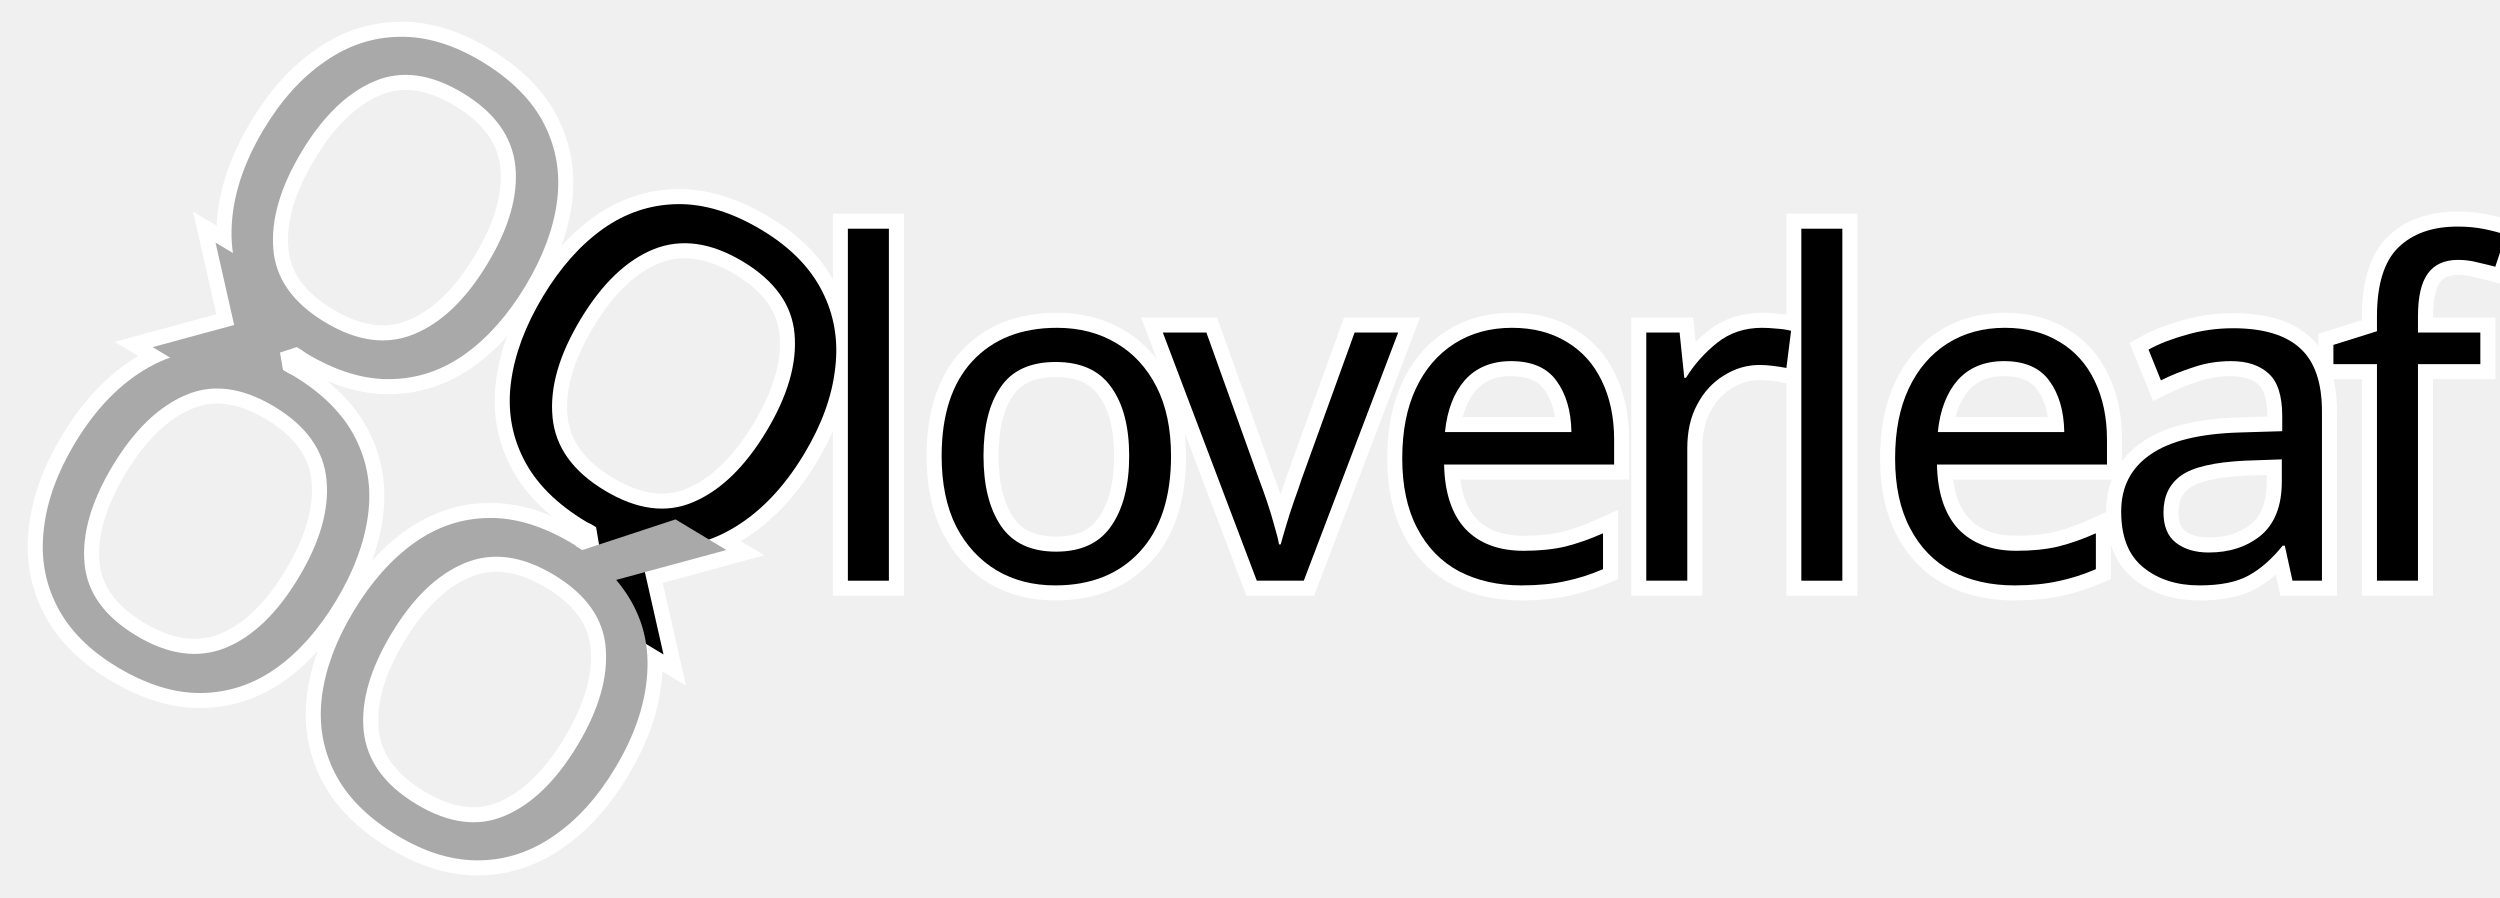
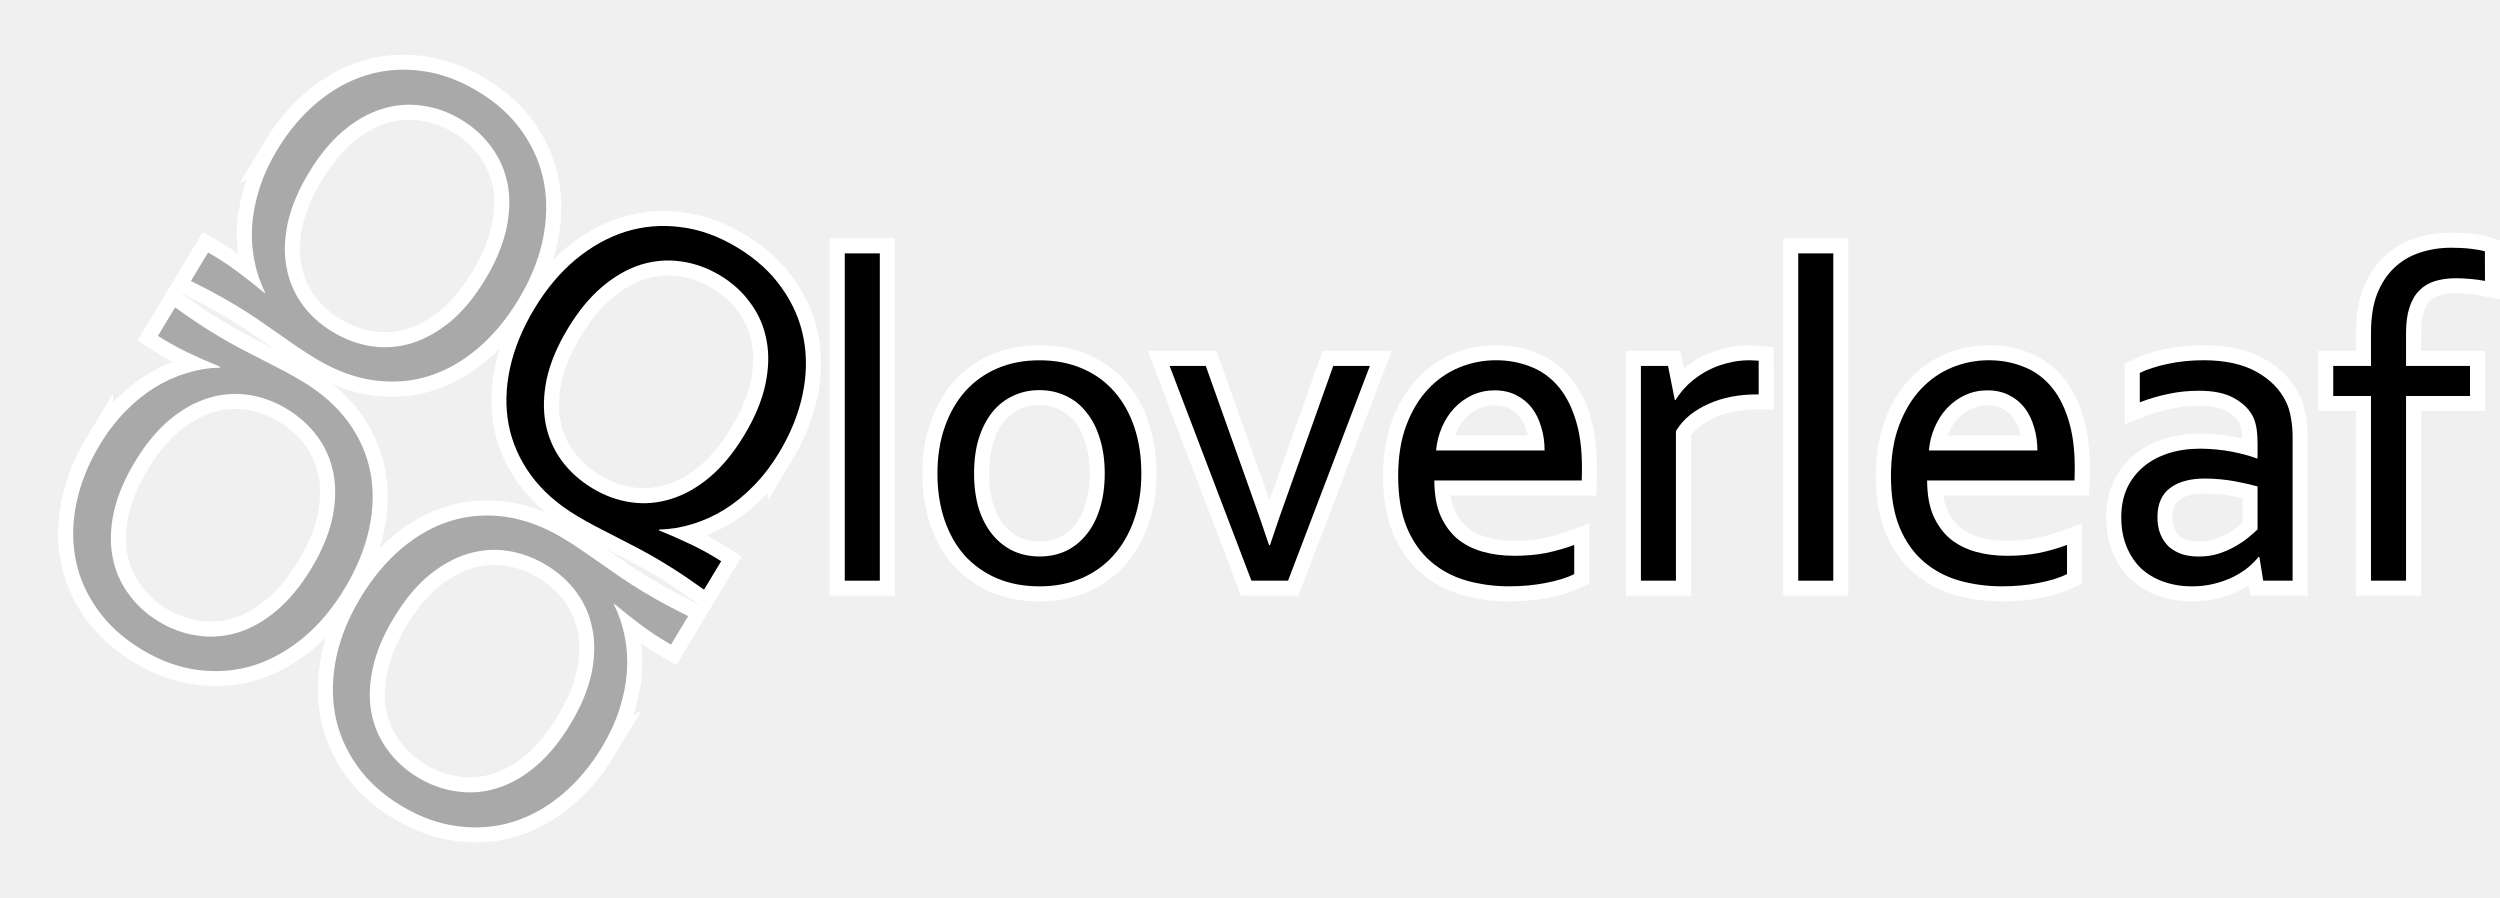
<svg xmlns="http://www.w3.org/2000/svg" width="91.443mm" height="32.813mm" viewBox="0 0 91.443 32.813" version="1.1" id="svg1">
  <defs id="defs1" />
  <g id="layer1" transform="translate(-42.57302,-79.40419)">
    <g id="g19-0" style="stroke:#ffffff;stroke-width:1.1;stroke-dasharray:none;stroke-opacity:1">
-       <text style="font-size:16.933px;font-family:Corbel;-inkscape-font-specification:'Corbel, Normal';stroke:#ffffff;stroke-width:1.1;stroke-dasharray:none;stroke-opacity:1" transform="rotate(31.03465)" x="98.994" y="51.212" id="text17-2">Q</text>
-       <text style="font-size:16.933px;font-family:Corbel;-inkscape-font-specification:'Corbel, Normal';fill:#a9a9a9;stroke:#ffffff;stroke-width:1.1;stroke-dasharray:none;stroke-opacity:1" transform="matrix(-0.8568556,-0.5155564,-0.5155564,0.8568556,0,0)" x="-100.308" y="51.212" id="text18-0">Q</text>
-       <text style="font-size:16.933px;font-family:Corbel;-inkscape-font-specification:'Corbel, Normal';fill:#a9a9a9;stroke:#ffffff;stroke-width:1.1;stroke-dasharray:none;stroke-opacity:1" transform="rotate(-148.9654)" x="-100.308" y="-52.505" id="text12-4">Q</text>
-       <text style="font-size:16.933px;font-family:Corbel;-inkscape-font-specification:'Corbel, Normal';fill:#a9a9a9;stroke:#ffffff;stroke-width:1.1;stroke-dasharray:none;stroke-opacity:1" transform="matrix(0.8568556,0.5155564,0.5155564,-0.8568556,0,0)" x="98.994" y="-52.505" id="text16-6">Q</text>
-       <text style="font-size:16.933px;font-family:Corbel;-inkscape-font-specification:'Corbel, Normal';stroke:#ffffff;stroke-width:1.1;stroke-dasharray:none;stroke-opacity:1" x="72.149" y="100.644" id="text11-3">l</text>
-       <text style="font-size:16.933px;font-family:Corbel;-inkscape-font-specification:'Corbel, Normal';stroke:#ffffff;stroke-width:1.1;stroke-dasharray:none;stroke-opacity:1" x="76.077" y="100.644" id="text10-1">o</text>
-       <text style="font-size:16.933px;font-family:Corbel;-inkscape-font-specification:'Corbel, Normal';stroke:#ffffff;stroke-width:1.1;stroke-dasharray:none;stroke-opacity:1" x="85.106" y="100.644" id="text9-9">v</text>
-       <text style="font-size:16.933px;font-family:Corbel;-inkscape-font-specification:'Corbel, Normal';stroke:#ffffff;stroke-width:1.1;stroke-dasharray:none;stroke-opacity:1" x="92.927" y="100.644" id="text8-4">e</text>
-       <text style="font-size:16.933px;font-family:Corbel;-inkscape-font-specification:'Corbel, Normal';stroke:#ffffff;stroke-width:1.1;stroke-dasharray:none;stroke-opacity:1" x="101.353" y="100.644" id="text7-6">r</text>
-       <text style="font-size:16.933px;font-family:Corbel;-inkscape-font-specification:'Corbel, Normal';stroke:#ffffff;stroke-width:1.1;stroke-dasharray:none;stroke-opacity:1" x="107.025" y="100.644" id="text6-5">l</text>
-       <text style="font-size:16.933px;font-family:Corbel;-inkscape-font-specification:'Corbel, Normal';stroke:#ffffff;stroke-width:1.1;stroke-dasharray:none;stroke-opacity:1" x="110.952" y="100.644" id="text5-9">e</text>
-       <text style="font-size:16.933px;font-family:Corbel;-inkscape-font-specification:'Corbel, Normal';stroke:#ffffff;stroke-width:1.1;stroke-dasharray:none;stroke-opacity:1" x="119.377" y="100.644" id="text4-7">a</text>
-       <text style="font-size:16.933px;font-family:Corbel;-inkscape-font-specification:'Corbel, Normal';stroke:#ffffff;stroke-width:1.1;stroke-dasharray:none;stroke-opacity:1" x="127.67" y="100.644" id="text3-4">f</text>
+       <path d="m 108.949,45.689 q 0,-1.116 -0.289,-1.968 -0.289,-0.852 -0.802,-1.422 -0.504,-0.571 -1.199,-0.86 -0.686,-0.298 -1.48,-0.298 -0.794,0 -1.488,0.298 -0.686,0.289 -1.199,0.86 -0.504,0.571 -0.794,1.422 -0.289,0.852 -0.289,1.968 0,1.116 0.289,1.968 0.298,0.843 0.802,1.414 0.513,0.571 1.199,0.86 0.695,0.289 1.497,0.289 0.794,0 1.472,-0.289 0.686,-0.289 1.191,-0.86 0.513,-0.571 0.802,-1.414 0.289,-0.852 0.289,-1.968 z m 1.422,-0.116 q 0,0.794 -0.165,1.505 -0.165,0.711 -0.471,1.315 -0.306,0.595 -0.736,1.067 -0.422,0.471 -0.934,0.794 v 0.033 q 0.686,-0.107 1.298,-0.165 0.612,-0.058 1.24,-0.041 v 1.215 q -0.389,-0.025 -0.843,-0.058 -0.455,-0.025 -1.05,-0.025 -0.446,0 -0.901,0.025 -0.455,0.025 -0.901,0.058 -0.446,0.033 -0.876,0.058 -0.43,0.025 -0.819,0.025 -1.232,0 -2.208,-0.413 -0.967,-0.413 -1.637,-1.158 -0.67,-0.752 -1.025,-1.802 -0.356,-1.05 -0.356,-2.315 0,-1.265 0.364,-2.315 0.372,-1.058 1.042,-1.819 0.678,-0.761 1.637,-1.182 0.959,-0.43 2.15,-0.43 1.215,0 2.175,0.43 0.967,0.422 1.637,1.174 0.67,0.752 1.025,1.786 0.356,1.034 0.356,2.241 z" id="text17-2" style="font-size:16.933px;font-family:Corbel;-inkscape-font-specification:'Corbel, Normal'" transform="rotate(31.03465)" aria-label="Q" />
+       <path d="m -90.353,45.689 q 0,-1.116 -0.289,-1.968 -0.289,-0.852 -0.802,-1.422 -0.504,-0.571 -1.199,-0.86 -0.686,-0.298 -1.48,-0.298 -0.794,0 -1.488,0.298 -0.686,0.289 -1.199,0.86 -0.504,0.571 -0.794,1.422 -0.289,0.852 -0.289,1.968 0,1.116 0.289,1.968 0.298,0.843 0.802,1.414 0.513,0.571 1.199,0.86 0.695,0.289 1.497,0.289 0.794,0 1.472,-0.289 0.686,-0.289 1.191,-0.86 0.513,-0.571 0.802,-1.414 0.289,-0.852 0.289,-1.968 z m 1.422,-0.116 q 0,0.794 -0.165,1.505 -0.165,0.711 -0.471,1.315 -0.306,0.595 -0.736,1.067 -0.422,0.471 -0.934,0.794 v 0.033 q 0.686,-0.107 1.298,-0.165 0.612,-0.058 1.24,-0.041 v 1.215 q -0.389,-0.025 -0.843,-0.058 -0.455,-0.025 -1.05,-0.025 -0.446,0 -0.901,0.025 -0.455,0.025 -0.901,0.058 -0.446,0.033 -0.876,0.058 -0.43,0.025 -0.819,0.025 -1.232,0 -2.208,-0.413 -0.967,-0.413 -1.637,-1.158 -0.67,-0.752 -1.025,-1.802 -0.356,-1.05 -0.356,-2.315 0,-1.265 0.364,-2.315 0.372,-1.058 1.042,-1.819 0.678,-0.761 1.637,-1.182 0.959,-0.43 2.15,-0.43 1.215,0 2.175,0.43 0.967,0.422 1.637,1.174 0.67,0.752 1.025,1.786 0.356,1.034 0.356,2.241 z" id="text18-0" style="font-size:16.933px;font-family:Corbel;-inkscape-font-specification:'Corbel, Normal';fill:#a9a9a9" transform="matrix(-0.8568556,-0.5155564,-0.5155564,0.8568556,0,0)" aria-label="Q" />
+       <path d="m -90.353,-58.028 q 0,-1.116 -0.289,-1.968 -0.289,-0.852 -0.802,-1.422 -0.504,-0.571 -1.199,-0.86 -0.686,-0.298 -1.48,-0.298 -0.794,0 -1.488,0.298 -0.686,0.289 -1.199,0.86 -0.504,0.571 -0.794,1.422 -0.289,0.852 -0.289,1.968 0,1.116 0.289,1.968 0.298,0.843 0.802,1.414 0.513,0.571 1.199,0.86 0.695,0.289 1.497,0.289 0.794,0 1.472,-0.289 0.686,-0.289 1.191,-0.86 0.513,-0.571 0.802,-1.414 0.289,-0.852 0.289,-1.968 z m 1.422,-0.116 q 0,0.794 -0.165,1.505 -0.165,0.711 -0.471,1.315 -0.306,0.595 -0.736,1.067 -0.422,0.471 -0.934,0.794 v 0.033 q 0.686,-0.107 1.298,-0.165 0.612,-0.058 1.24,-0.041 v 1.215 q -0.389,-0.025 -0.843,-0.058 -0.455,-0.025 -1.05,-0.025 -0.446,0 -0.901,0.025 -0.455,0.025 -0.901,0.058 -0.446,0.033 -0.876,0.058 -0.43,0.025 -0.819,0.025 -1.232,0 -2.208,-0.413 -0.967,-0.413 -1.637,-1.158 -0.67,-0.752 -1.025,-1.802 -0.356,-1.05 -0.356,-2.315 0,-1.265 0.364,-2.315 0.372,-1.058 1.042,-1.819 0.678,-0.761 1.637,-1.182 0.959,-0.43 2.15,-0.43 1.215,0 2.175,0.43 0.967,0.422 1.637,1.174 0.67,0.752 1.025,1.786 0.356,1.034 0.356,2.241 z" id="text12-4" style="font-size:16.933px;font-family:Corbel;-inkscape-font-specification:'Corbel, Normal';fill:#a9a9a9" transform="rotate(-148.9654)" aria-label="Q" />
+       <path d="m 108.949,-58.028 q 0,-1.116 -0.289,-1.968 -0.289,-0.852 -0.802,-1.422 -0.504,-0.571 -1.199,-0.86 -0.686,-0.298 -1.48,-0.298 -0.794,0 -1.488,0.298 -0.686,0.289 -1.199,0.86 -0.504,0.571 -0.794,1.422 -0.289,0.852 -0.289,1.968 0,1.116 0.289,1.968 0.298,0.843 0.802,1.414 0.513,0.571 1.199,0.86 0.695,0.289 1.497,0.289 0.794,0 1.472,-0.289 0.686,-0.289 1.191,-0.86 0.513,-0.571 0.802,-1.414 0.289,-0.852 0.289,-1.968 z m 1.422,-0.116 q 0,0.794 -0.165,1.505 -0.165,0.711 -0.471,1.315 -0.306,0.595 -0.736,1.067 -0.422,0.471 -0.934,0.794 v 0.033 q 0.686,-0.107 1.298,-0.165 0.612,-0.058 1.24,-0.041 v 1.215 q -0.389,-0.025 -0.843,-0.058 -0.455,-0.025 -1.05,-0.025 -0.446,0 -0.901,0.025 -0.455,0.025 -0.901,0.058 -0.446,0.033 -0.876,0.058 -0.43,0.025 -0.819,0.025 -1.232,0 -2.208,-0.413 -0.967,-0.413 -1.637,-1.158 -0.67,-0.752 -1.025,-1.802 -0.356,-1.05 -0.356,-2.315 0,-1.265 0.364,-2.315 0.372,-1.058 1.042,-1.819 0.678,-0.761 1.637,-1.182 0.959,-0.43 2.15,-0.43 1.215,0 2.175,0.43 0.967,0.422 1.637,1.174 0.67,0.752 1.025,1.786 0.356,1.034 0.356,2.241 z" id="text16-6" style="font-size:16.933px;font-family:Corbel;-inkscape-font-specification:'Corbel, Normal';fill:#a9a9a9" transform="matrix(0.8568556,0.5155564,0.5155564,-0.8568556,0,0)" aria-label="Q" />
+       <path d="M 73.472,100.644 V 88.672 h 1.282 v 11.972 z" id="text11-3" style="font-size:16.933px;font-family:Corbel;-inkscape-font-specification:'Corbel, Normal'" aria-label="l" />
+       <path d="m 82.981,96.725 q 0,-0.728 -0.182,-1.29 -0.174,-0.571 -0.496,-0.959 -0.314,-0.397 -0.752,-0.595 -0.438,-0.207 -0.959,-0.207 -0.521,0 -0.959,0.207 -0.438,0.198 -0.761,0.595 -0.314,0.389 -0.496,0.959 -0.174,0.562 -0.174,1.29 0,0.719 0.174,1.29 0.182,0.562 0.504,0.951 0.322,0.389 0.761,0.595 0.438,0.198 0.959,0.198 0.521,0 0.951,-0.198 0.438,-0.207 0.752,-0.595 0.322,-0.389 0.496,-0.951 0.182,-0.571 0.182,-1.29 z m 1.339,0 q 0,0.926 -0.265,1.687 -0.265,0.761 -0.752,1.306 -0.48,0.537 -1.166,0.835 -0.686,0.298 -1.538,0.298 -0.876,0 -1.571,-0.298 -0.686,-0.298 -1.174,-0.835 -0.48,-0.546 -0.736,-1.306 -0.256,-0.761 -0.256,-1.687 0,-0.934 0.265,-1.695 0.265,-0.761 0.744,-1.306 0.488,-0.546 1.174,-0.843 0.695,-0.298 1.546,-0.298 0.868,0 1.563,0.298 0.695,0.298 1.174,0.843 0.48,0.546 0.736,1.306 0.256,0.761 0.256,1.695 z" id="text10-1" style="font-size:16.933px;font-family:Corbel;-inkscape-font-specification:'Corbel, Normal'" aria-label="o" />
+       <path d="m 89.025,99.346 q 0.281,-0.86 0.761,-2.191 l 1.554,-4.366 h 1.339 l -2.993,7.855 h -1.339 l -2.993,-7.855 h 1.323 l 1.554,4.366 q 0.463,1.29 0.761,2.191 z" id="text9-9" style="font-size:16.933px;font-family:Corbel;-inkscape-font-specification:'Corbel, Normal'" aria-label="v" />
+       <path d="m 97.243,93.682 q -0.438,0 -0.819,0.174 -0.372,0.174 -0.653,0.471 -0.281,0.298 -0.455,0.703 -0.174,0.397 -0.215,0.852 h 3.969 q 0,-0.463 -0.124,-0.86 -0.116,-0.405 -0.347,-0.703 -0.232,-0.298 -0.571,-0.463 -0.339,-0.174 -0.785,-0.174 z m 0.703,6.052 q 0.637,0 1.158,-0.099 0.529,-0.107 1.05,-0.298 v 1.067 q -0.422,0.207 -1.042,0.322 -0.62,0.124 -1.331,0.124 -0.843,0 -1.587,-0.215 -0.736,-0.215 -1.29,-0.695 -0.554,-0.48 -0.876,-1.248 -0.314,-0.777 -0.314,-1.869 0,-1.075 0.298,-1.86 0.298,-0.794 0.794,-1.323 0.496,-0.529 1.141,-0.794 0.645,-0.265 1.348,-0.265 0.661,0 1.232,0.223 0.579,0.215 1,0.686 0.422,0.471 0.661,1.215 0.248,0.744 0.248,1.786 0,0.099 0,0.174 0,0.066 -0.008,0.314 h -5.391 q 0,0.752 0.223,1.282 0.232,0.521 0.62,0.852 0.397,0.322 0.926,0.471 0.529,0.149 1.141,0.149 z" id="text8-4" style="font-size:16.933px;font-family:Corbel;-inkscape-font-specification:'Corbel, Normal'" aria-label="e" />
+       <path d="m 106.901,93.831 h -0.099 q -0.455,0 -0.893,0.083 -0.438,0.083 -0.827,0.256 -0.38,0.165 -0.695,0.413 -0.306,0.248 -0.513,0.587 v 5.474 H 102.593 v -7.855 h 0.992 l 0.248,1.248 h 0.025 q 0.19,-0.306 0.463,-0.571 0.281,-0.265 0.628,-0.463 0.347,-0.198 0.761,-0.306 0.413,-0.116 0.868,-0.116 0.083,0 0.165,0.008 0.091,0 0.157,0.008 z" id="text7-6" style="font-size:16.933px;font-family:Corbel;-inkscape-font-specification:'Corbel, Normal'" aria-label="r" />
+       <path d="M 108.348,100.644 V 88.672 h 1.282 v 11.972 z" id="text6-5" style="font-size:16.933px;font-family:Corbel;-inkscape-font-specification:'Corbel, Normal'" aria-label="l" />
+       <path d="m 115.268,93.682 q -0.438,0 -0.819,0.174 -0.372,0.174 -0.653,0.471 -0.281,0.298 -0.455,0.703 -0.174,0.397 -0.215,0.852 h 3.969 q 0,-0.463 -0.124,-0.86 -0.116,-0.405 -0.347,-0.703 -0.232,-0.298 -0.571,-0.463 -0.339,-0.174 -0.785,-0.174 z m 0.703,6.052 q 0.637,0 1.158,-0.099 0.529,-0.107 1.05,-0.298 v 1.067 q -0.422,0.207 -1.042,0.322 -0.62,0.124 -1.331,0.124 -0.843,0 -1.587,-0.215 -0.736,-0.215 -1.29,-0.695 -0.554,-0.48 -0.876,-1.248 -0.314,-0.777 -0.314,-1.869 0,-1.075 0.298,-1.86 0.298,-0.794 0.794,-1.323 0.496,-0.529 1.141,-0.794 0.645,-0.265 1.348,-0.265 0.661,0 1.232,0.223 0.579,0.215 1,0.686 0.422,0.471 0.661,1.215 0.248,0.744 0.248,1.786 0,0.099 0,0.174 0,0.066 -0.008,0.314 h -5.391 q 0,0.752 0.223,1.282 0.232,0.521 0.62,0.852 0.397,0.322 0.926,0.471 0.529,0.149 1.141,0.149 z" id="text5-9" style="font-size:16.933px;font-family:Corbel;-inkscape-font-specification:'Corbel, Normal'" aria-label="e" />
+       <path d="m 125.215,99.776 h -0.033 q -0.157,0.198 -0.397,0.397 -0.24,0.19 -0.554,0.347 -0.314,0.149 -0.686,0.24 -0.372,0.091 -0.794,0.091 -0.571,0 -1.05,-0.174 -0.471,-0.165 -0.819,-0.488 -0.339,-0.331 -0.529,-0.802 -0.19,-0.471 -0.19,-1.067 0,-0.587 0.207,-1.05 0.215,-0.463 0.595,-0.785 0.38,-0.322 0.909,-0.496 0.537,-0.174 1.182,-0.174 0.612,0.008 1.133,0.107 0.521,0.099 0.926,0.248 h 0.033 v -0.546 q 0,-0.322 -0.041,-0.571 -0.041,-0.248 -0.141,-0.438 -0.215,-0.397 -0.686,-0.653 -0.471,-0.265 -1.273,-0.265 -0.595,0 -1.124,0.116 -0.521,0.107 -1.042,0.306 v -1.075 q 0.198,-0.099 0.463,-0.182 0.273,-0.091 0.571,-0.149 0.298,-0.066 0.628,-0.099 0.331,-0.033 0.661,-0.033 1.191,0 1.943,0.422 0.761,0.422 1.091,1.116 0.124,0.265 0.174,0.587 0.058,0.314 0.058,0.695 v 5.242 h -1.075 z m -0.066,-2.58 q -0.356,-0.099 -0.843,-0.19 -0.488,-0.091 -1.075,-0.099 -0.819,0 -1.282,0.347 -0.463,0.347 -0.463,1.067 0,0.364 0.116,0.637 0.116,0.273 0.314,0.455 0.207,0.174 0.48,0.265 0.281,0.083 0.595,0.083 0.413,0 0.769,-0.116 0.356,-0.124 0.628,-0.289 0.281,-0.165 0.471,-0.331 0.198,-0.165 0.289,-0.256 z" id="text4-7" style="font-size:16.933px;font-family:Corbel;-inkscape-font-specification:'Corbel, Normal'" aria-label="a" />
+       <path d="m 133.466,89.68 q -0.248,-0.05 -0.546,-0.074 -0.298,-0.025 -0.513,-0.025 -0.43,0 -0.777,0.107 -0.339,0.107 -0.571,0.347 -0.232,0.232 -0.356,0.62 -0.124,0.38 -0.124,0.926 v 1.207 h 2.34 v 1.1 h -2.34 v 6.755 h -1.282 v -6.755 h -1.381 v -1.1 h 1.381 V 91.59 q 0,-0.852 0.223,-1.43 0.232,-0.587 0.628,-0.959 0.397,-0.38 0.934,-0.554 0.537,-0.182 1.158,-0.182 0.397,0 0.728,0.041 0.339,0.041 0.496,0.091 z" id="text3-4" style="font-size:16.933px;font-family:Corbel;-inkscape-font-specification:'Corbel, Normal'" aria-label="f" />
    </g>
-     <g id="g19">
-       <text style="font-size:16.933px;font-family:Corbel;-inkscape-font-specification:'Corbel, Normal';stroke-width:0.265" transform="rotate(31.03465)" x="98.994" y="51.212" id="text17">Q</text>
-       <text style="font-size:16.933px;font-family:Corbel;-inkscape-font-specification:'Corbel, Normal';fill:#a9a9a9;stroke-width:0.265" transform="matrix(-0.8568556,-0.5155564,-0.5155564,0.8568556,0,0)" x="-100.308" y="51.212" id="text18">Q</text>
-       <text style="font-size:16.933px;font-family:Corbel;-inkscape-font-specification:'Corbel, Normal';fill:#a9a9a9;stroke-width:0.265" transform="rotate(-148.9654)" x="-100.308" y="-52.505" id="text12">Q</text>
-       <text style="font-size:16.933px;font-family:Corbel;-inkscape-font-specification:'Corbel, Normal';fill:#a9a9a9;stroke-width:0.265" transform="matrix(0.8568556,0.5155564,0.5155564,-0.8568556,0,0)" x="98.994" y="-52.505" id="text16">Q</text>
-       <text style="font-size:16.933px;font-family:Corbel;-inkscape-font-specification:'Corbel, Normal';stroke-width:0.265" x="72.149" y="100.644" id="text11">l</text>
-       <text style="font-size:16.933px;font-family:Corbel;-inkscape-font-specification:'Corbel, Normal';stroke-width:0.265" x="76.077" y="100.644" id="text10">o</text>
-       <text style="font-size:16.933px;font-family:Corbel;-inkscape-font-specification:'Corbel, Normal';stroke-width:0.265" x="85.106" y="100.644" id="text9">v</text>
-       <text style="font-size:16.933px;font-family:Corbel;-inkscape-font-specification:'Corbel, Normal';stroke-width:0.265" x="92.927" y="100.644" id="text8">e</text>
-       <text style="font-size:16.933px;font-family:Corbel;-inkscape-font-specification:'Corbel, Normal';stroke-width:0.265" x="101.353" y="100.644" id="text7">r</text>
-       <text style="font-size:16.933px;font-family:Corbel;-inkscape-font-specification:'Corbel, Normal';stroke-width:0.265" x="107.025" y="100.644" id="text6">l</text>
-       <text style="font-size:16.933px;font-family:Corbel;-inkscape-font-specification:'Corbel, Normal';stroke-width:0.265" x="110.952" y="100.644" id="text5">e</text>
-       <text style="font-size:16.933px;font-family:Corbel;-inkscape-font-specification:'Corbel, Normal';stroke-width:0.265" x="119.377" y="100.644" id="text4">a</text>
-       <text style="font-size:16.933px;font-family:Corbel;-inkscape-font-specification:'Corbel, Normal';stroke-width:0.265" x="127.67" y="100.644" id="text3">f</text>
-     </g>
+     <path d="m 69.798,95.318 q 0.575,-0.956 0.767,-1.835 0.191,-0.879 0.046,-1.632 -0.138,-0.749 -0.584,-1.355 -0.435,-0.609 -1.115,-1.018 -0.68,-0.409 -1.429,-0.512 -0.737,-0.106 -1.471,0.119 -0.726,0.229 -1.413,0.809 -0.687,0.581 -1.262,1.537 -0.575,0.956 -0.767,1.835 -0.18,0.876 -0.042,1.625 0.145,0.753 0.584,1.355 0.446,0.606 1.133,1.02 0.68,0.409 1.41,0.511 0.737,0.106 1.464,-0.123 0.733,-0.225 1.416,-0.798 0.687,-0.581 1.262,-1.537 z m 1.278,0.634 q -0.409,0.68 -0.918,1.204 -0.508,0.524 -1.082,0.883 -0.569,0.352 -1.18,0.535 -0.604,0.186 -1.21,0.198 l -0.017,0.028 q 0.643,0.262 1.198,0.528 0.554,0.266 1.084,0.604 l -0.627,1.041 q -0.32,-0.222 -0.693,-0.484 -0.377,-0.256 -0.887,-0.563 -0.383,-0.23 -0.785,-0.443 -0.402,-0.213 -0.802,-0.415 -0.4,-0.202 -0.781,-0.402 -0.381,-0.2 -0.714,-0.401 -1.056,-0.635 -1.678,-1.492 -0.616,-0.853 -0.806,-1.836 -0.186,-0.99 0.051,-2.073 0.237,-1.083 0.889,-2.167 0.652,-1.084 1.505,-1.796 0.864,-0.715 1.83,-1.022 0.973,-0.302 2.012,-0.169 1.043,0.126 2.064,0.74 1.041,0.627 1.642,1.49 0.612,0.86 0.797,1.85 0.186,0.99 -0.042,2.059 -0.228,1.069 -0.851,2.103 z" id="text17" style="font-size:16.933px;font-family:Corbel;-inkscape-font-specification:'Corbel, Normal';stroke-width:0.265" aria-label="Q" />
+     <path d="m 53.864,85.731 q 0.575,-0.956 1.262,-1.537 0.687,-0.581 1.42,-0.805 0.726,-0.229 1.471,-0.119 0.741,0.099 1.422,0.508 0.68,0.409 1.122,1.022 0.439,0.602 0.584,1.355 0.138,0.749 -0.053,1.628 -0.191,0.879 -0.767,1.835 -0.575,0.956 -1.262,1.537 -0.69,0.569 -1.416,0.798 -0.733,0.225 -1.471,0.119 -0.744,-0.11 -1.432,-0.524 -0.68,-0.409 -1.112,-1.007 -0.439,-0.602 -0.577,-1.351 -0.145,-0.753 0.042,-1.625 0.191,-0.879 0.767,-1.835 z M 52.705,84.898 q -0.409,0.68 -0.634,1.375 -0.225,0.695 -0.274,1.369 -0.045,0.668 0.081,1.293 0.118,0.621 0.391,1.162 l -0.017,0.028 Q 51.72,89.68 51.225,89.315 50.731,88.95 50.184,88.64 l -0.627,1.041 q 0.346,0.179 0.752,0.385 0.402,0.213 0.913,0.52 0.383,0.23 0.759,0.486 0.377,0.256 0.742,0.514 0.366,0.259 0.721,0.501 0.356,0.243 0.689,0.443 1.056,0.635 2.105,0.784 1.042,0.145 2,-0.148 0.962,-0.299 1.808,-1.016 0.846,-0.716 1.498,-1.8 0.652,-1.084 0.882,-2.171 0.227,-1.099 0.045,-2.096 -0.189,-1.001 -0.793,-1.857 -0.6,-0.863 -1.62,-1.477 -1.041,-0.627 -2.085,-0.753 -1.046,-0.137 -2.008,0.162 -0.962,0.299 -1.799,1.002 -0.837,0.702 -1.46,1.737 z" id="text18" style="font-size:16.933px;font-family:Corbel;-inkscape-font-specification:'Corbel, Normal';fill:#a9a9a9;stroke-width:0.265" aria-label="Q" />
+     <path d="m 47.503,96.304 q -0.575,0.956 -0.767,1.835 -0.191,0.879 -0.046,1.632 0.138,0.749 0.584,1.355 0.435,0.609 1.115,1.018 0.68,0.409 1.429,0.512 0.737,0.106 1.471,-0.119 0.726,-0.229 1.413,-0.809 0.687,-0.581 1.262,-1.537 0.575,-0.956 0.767,-1.835 0.18,-0.876 0.042,-1.625 -0.145,-0.753 -0.584,-1.355 -0.446,-0.606 -1.133,-1.02 -0.68,-0.409 -1.41,-0.511 -0.737,-0.106 -1.464,0.123 -0.733,0.225 -1.416,0.798 -0.687,0.581 -1.262,1.537 z m -1.278,-0.634 q 0.409,-0.68 0.918,-1.204 0.508,-0.524 1.082,-0.883 0.569,-0.352 1.18,-0.535 0.604,-0.186 1.21,-0.198 l 0.017,-0.028 q -0.643,-0.262 -1.198,-0.528 -0.554,-0.266 -1.084,-0.604 l 0.627,-1.041 q 0.32,0.222 0.693,0.484 0.377,0.256 0.887,0.563 0.383,0.23 0.785,0.443 0.402,0.213 0.802,0.415 0.4,0.202 0.781,0.402 0.381,0.2 0.714,0.401 1.056,0.635 1.678,1.492 0.616,0.853 0.806,1.836 0.186,0.99 -0.051,2.073 -0.237,1.083 -0.889,2.167 -0.652,1.084 -1.505,1.796 -0.864,0.715 -1.83,1.022 -0.973,0.302 -2.012,0.169 -1.043,-0.126 -2.064,-0.74 -1.041,-0.627 -1.642,-1.49 -0.612,-0.86 -0.797,-1.85 -0.186,-0.99 0.042,-2.059 0.228,-1.069 0.851,-2.103 z" id="text12" style="font-size:16.933px;font-family:Corbel;-inkscape-font-specification:'Corbel, Normal';fill:#a9a9a9;stroke-width:0.265" aria-label="Q" />
+     <path d="m 63.437,105.891 q -0.575,0.956 -1.262,1.537 -0.687,0.581 -1.42,0.805 -0.726,0.229 -1.471,0.119 -0.741,-0.099 -1.422,-0.508 -0.68,-0.409 -1.122,-1.022 -0.439,-0.602 -0.584,-1.355 -0.138,-0.749 0.053,-1.628 0.191,-0.879 0.767,-1.835 0.575,-0.956 1.262,-1.537 0.69,-0.569 1.416,-0.798 0.733,-0.225 1.471,-0.119 0.744,0.11 1.432,0.524 0.68,0.409 1.112,1.007 0.439,0.602 0.577,1.351 0.145,0.753 -0.042,1.625 -0.191,0.879 -0.767,1.835 z m 1.159,0.832 q 0.409,-0.68 0.634,-1.375 0.225,-0.695 0.274,-1.369 0.045,-0.668 -0.081,-1.293 -0.118,-0.621 -0.391,-1.162 l 0.017,-0.028 q 0.533,0.446 1.027,0.811 0.494,0.365 1.041,0.675 l 0.627,-1.041 q -0.346,-0.179 -0.752,-0.385 -0.402,-0.213 -0.913,-0.52 -0.383,-0.23 -0.759,-0.486 -0.377,-0.256 -0.742,-0.514 -0.366,-0.259 -0.721,-0.501 -0.356,-0.243 -0.689,-0.443 -1.056,-0.635 -2.105,-0.784 -1.042,-0.145 -2,0.148 -0.962,0.299 -1.808,1.016 -0.846,0.716 -1.498,1.8 -0.652,1.084 -0.882,2.171 -0.227,1.099 -0.045,2.096 0.189,1.001 0.793,1.857 0.6,0.863 1.62,1.477 1.041,0.627 2.085,0.753 1.046,0.137 2.008,-0.162 0.962,-0.299 1.799,-1.002 0.837,-0.702 1.46,-1.737 z" id="text16" style="font-size:16.933px;font-family:Corbel;-inkscape-font-specification:'Corbel, Normal';fill:#a9a9a9;stroke-width:0.265" aria-label="Q" />
+     <path d="M 73.472,100.644 V 88.672 h 1.282 v 11.972 z" id="text11" style="font-size:16.933px;font-family:Corbel;-inkscape-font-specification:'Corbel, Normal';stroke-width:0.265" aria-label="l" />
+     <path d="m 82.981,96.725 q 0,-0.728 -0.182,-1.29 -0.174,-0.571 -0.496,-0.959 -0.314,-0.397 -0.752,-0.595 -0.438,-0.207 -0.959,-0.207 -0.521,0 -0.959,0.207 -0.438,0.198 -0.761,0.595 -0.314,0.389 -0.496,0.959 -0.174,0.562 -0.174,1.29 0,0.719 0.174,1.29 0.182,0.562 0.504,0.951 0.322,0.389 0.761,0.595 0.438,0.198 0.959,0.198 0.521,0 0.951,-0.198 0.438,-0.207 0.752,-0.595 0.322,-0.389 0.496,-0.951 0.182,-0.571 0.182,-1.29 z m 1.339,0 q 0,0.926 -0.265,1.687 -0.265,0.761 -0.752,1.306 -0.48,0.537 -1.166,0.835 -0.686,0.298 -1.538,0.298 -0.876,0 -1.571,-0.298 -0.686,-0.298 -1.174,-0.835 -0.48,-0.546 -0.736,-1.306 -0.256,-0.761 -0.256,-1.687 0,-0.934 0.265,-1.695 0.265,-0.761 0.744,-1.306 0.488,-0.546 1.174,-0.843 0.695,-0.298 1.546,-0.298 0.868,0 1.563,0.298 0.695,0.298 1.174,0.843 0.48,0.546 0.736,1.306 0.256,0.761 0.256,1.695 z" id="text10" style="font-size:16.933px;font-family:Corbel;-inkscape-font-specification:'Corbel, Normal';stroke-width:0.265" aria-label="o" />
+     <path d="m 89.025,99.346 q 0.281,-0.86 0.761,-2.191 l 1.554,-4.366 h 1.339 l -2.993,7.855 h -1.339 l -2.993,-7.855 h 1.323 l 1.554,4.366 q 0.463,1.29 0.761,2.191 z" id="text9" style="font-size:16.933px;font-family:Corbel;-inkscape-font-specification:'Corbel, Normal';stroke-width:0.265" aria-label="v" />
+     <path d="m 97.243,93.682 q -0.438,0 -0.819,0.174 -0.372,0.174 -0.653,0.471 -0.281,0.298 -0.455,0.703 -0.174,0.397 -0.215,0.852 h 3.969 q 0,-0.463 -0.124,-0.86 -0.116,-0.405 -0.347,-0.703 -0.232,-0.298 -0.571,-0.463 -0.339,-0.174 -0.785,-0.174 z m 0.703,6.052 q 0.637,0 1.158,-0.099 0.529,-0.107 1.05,-0.298 v 1.067 q -0.422,0.207 -1.042,0.322 -0.62,0.124 -1.331,0.124 -0.843,0 -1.587,-0.215 -0.736,-0.215 -1.29,-0.695 -0.554,-0.48 -0.876,-1.248 -0.314,-0.777 -0.314,-1.869 0,-1.075 0.298,-1.86 0.298,-0.794 0.794,-1.323 0.496,-0.529 1.141,-0.794 0.645,-0.265 1.348,-0.265 0.661,0 1.232,0.223 0.579,0.215 1,0.686 0.422,0.471 0.661,1.215 0.248,0.744 0.248,1.786 0,0.099 0,0.174 0,0.066 -0.008,0.314 h -5.391 q 0,0.752 0.223,1.282 0.232,0.521 0.62,0.852 0.397,0.322 0.926,0.471 0.529,0.149 1.141,0.149 z" id="text8" style="font-size:16.933px;font-family:Corbel;-inkscape-font-specification:'Corbel, Normal';stroke-width:0.265" aria-label="e" />
+     <path d="m 106.901,93.831 h -0.099 q -0.455,0 -0.893,0.083 -0.438,0.083 -0.827,0.256 -0.38,0.165 -0.695,0.413 -0.306,0.248 -0.513,0.587 v 5.474 H 102.593 v -7.855 h 0.992 l 0.248,1.248 h 0.025 q 0.19,-0.306 0.463,-0.571 0.281,-0.265 0.628,-0.463 0.347,-0.198 0.761,-0.306 0.413,-0.116 0.868,-0.116 0.083,0 0.165,0.008 0.091,0 0.157,0.008 z" id="text7" style="font-size:16.933px;font-family:Corbel;-inkscape-font-specification:'Corbel, Normal';stroke-width:0.265" aria-label="r" />
+     <path d="M 108.348,100.644 V 88.672 h 1.282 v 11.972 z" id="text6" style="font-size:16.933px;font-family:Corbel;-inkscape-font-specification:'Corbel, Normal';stroke-width:0.265" aria-label="l" />
+     <path d="m 115.268,93.682 q -0.438,0 -0.819,0.174 -0.372,0.174 -0.653,0.471 -0.281,0.298 -0.455,0.703 -0.174,0.397 -0.215,0.852 h 3.969 q 0,-0.463 -0.124,-0.86 -0.116,-0.405 -0.347,-0.703 -0.232,-0.298 -0.571,-0.463 -0.339,-0.174 -0.785,-0.174 z m 0.703,6.052 q 0.637,0 1.158,-0.099 0.529,-0.107 1.05,-0.298 v 1.067 q -0.422,0.207 -1.042,0.322 -0.62,0.124 -1.331,0.124 -0.843,0 -1.587,-0.215 -0.736,-0.215 -1.29,-0.695 -0.554,-0.48 -0.876,-1.248 -0.314,-0.777 -0.314,-1.869 0,-1.075 0.298,-1.86 0.298,-0.794 0.794,-1.323 0.496,-0.529 1.141,-0.794 0.645,-0.265 1.348,-0.265 0.661,0 1.232,0.223 0.579,0.215 1,0.686 0.422,0.471 0.661,1.215 0.248,0.744 0.248,1.786 0,0.099 0,0.174 0,0.066 -0.008,0.314 h -5.391 q 0,0.752 0.223,1.282 0.232,0.521 0.62,0.852 0.397,0.322 0.926,0.471 0.529,0.149 1.141,0.149 z" id="text5" style="font-size:16.933px;font-family:Corbel;-inkscape-font-specification:'Corbel, Normal';stroke-width:0.265" aria-label="e" />
+     <path d="m 125.215,99.776 h -0.033 q -0.157,0.198 -0.397,0.397 -0.24,0.19 -0.554,0.347 -0.314,0.149 -0.686,0.24 -0.372,0.091 -0.794,0.091 -0.571,0 -1.05,-0.174 -0.471,-0.165 -0.819,-0.488 -0.339,-0.331 -0.529,-0.802 -0.19,-0.471 -0.19,-1.067 0,-0.587 0.207,-1.05 0.215,-0.463 0.595,-0.785 0.38,-0.322 0.909,-0.496 0.537,-0.174 1.182,-0.174 0.612,0.008 1.133,0.107 0.521,0.099 0.926,0.248 h 0.033 v -0.546 q 0,-0.322 -0.041,-0.571 -0.041,-0.248 -0.141,-0.438 -0.215,-0.397 -0.686,-0.653 -0.471,-0.265 -1.273,-0.265 -0.595,0 -1.124,0.116 -0.521,0.107 -1.042,0.306 v -1.075 q 0.198,-0.099 0.463,-0.182 0.273,-0.091 0.571,-0.149 0.298,-0.066 0.628,-0.099 0.331,-0.033 0.661,-0.033 1.191,0 1.943,0.422 0.761,0.422 1.091,1.116 0.124,0.265 0.174,0.587 0.058,0.314 0.058,0.695 v 5.242 h -1.075 z m -0.066,-2.58 q -0.356,-0.099 -0.843,-0.19 -0.488,-0.091 -1.075,-0.099 -0.819,0 -1.282,0.347 -0.463,0.347 -0.463,1.067 0,0.364 0.116,0.637 0.116,0.273 0.314,0.455 0.207,0.174 0.48,0.265 0.281,0.083 0.595,0.083 0.413,0 0.769,-0.116 0.356,-0.124 0.628,-0.289 0.281,-0.165 0.471,-0.331 0.198,-0.165 0.289,-0.256 z" id="text4" style="font-size:16.933px;font-family:Corbel;-inkscape-font-specification:'Corbel, Normal';stroke-width:0.265" aria-label="a" />
+     <path d="m 133.466,89.68 q -0.248,-0.05 -0.546,-0.074 -0.298,-0.025 -0.513,-0.025 -0.43,0 -0.777,0.107 -0.339,0.107 -0.571,0.347 -0.232,0.232 -0.356,0.62 -0.124,0.38 -0.124,0.926 v 1.207 h 2.34 v 1.1 h -2.34 v 6.755 h -1.282 v -6.755 h -1.381 V 92.789 h 1.381 v -1.199 q 0,-0.852 0.223,-1.43 0.232,-0.587 0.628,-0.959 0.397,-0.38 0.934,-0.554 0.537,-0.182 1.158,-0.182 0.397,0 0.728,0.041 0.339,0.041 0.496,0.091 z" id="text3" style="font-size:16.933px;font-family:Corbel;-inkscape-font-specification:'Corbel, Normal';stroke-width:0.265" aria-label="f" />
  </g>
</svg>
